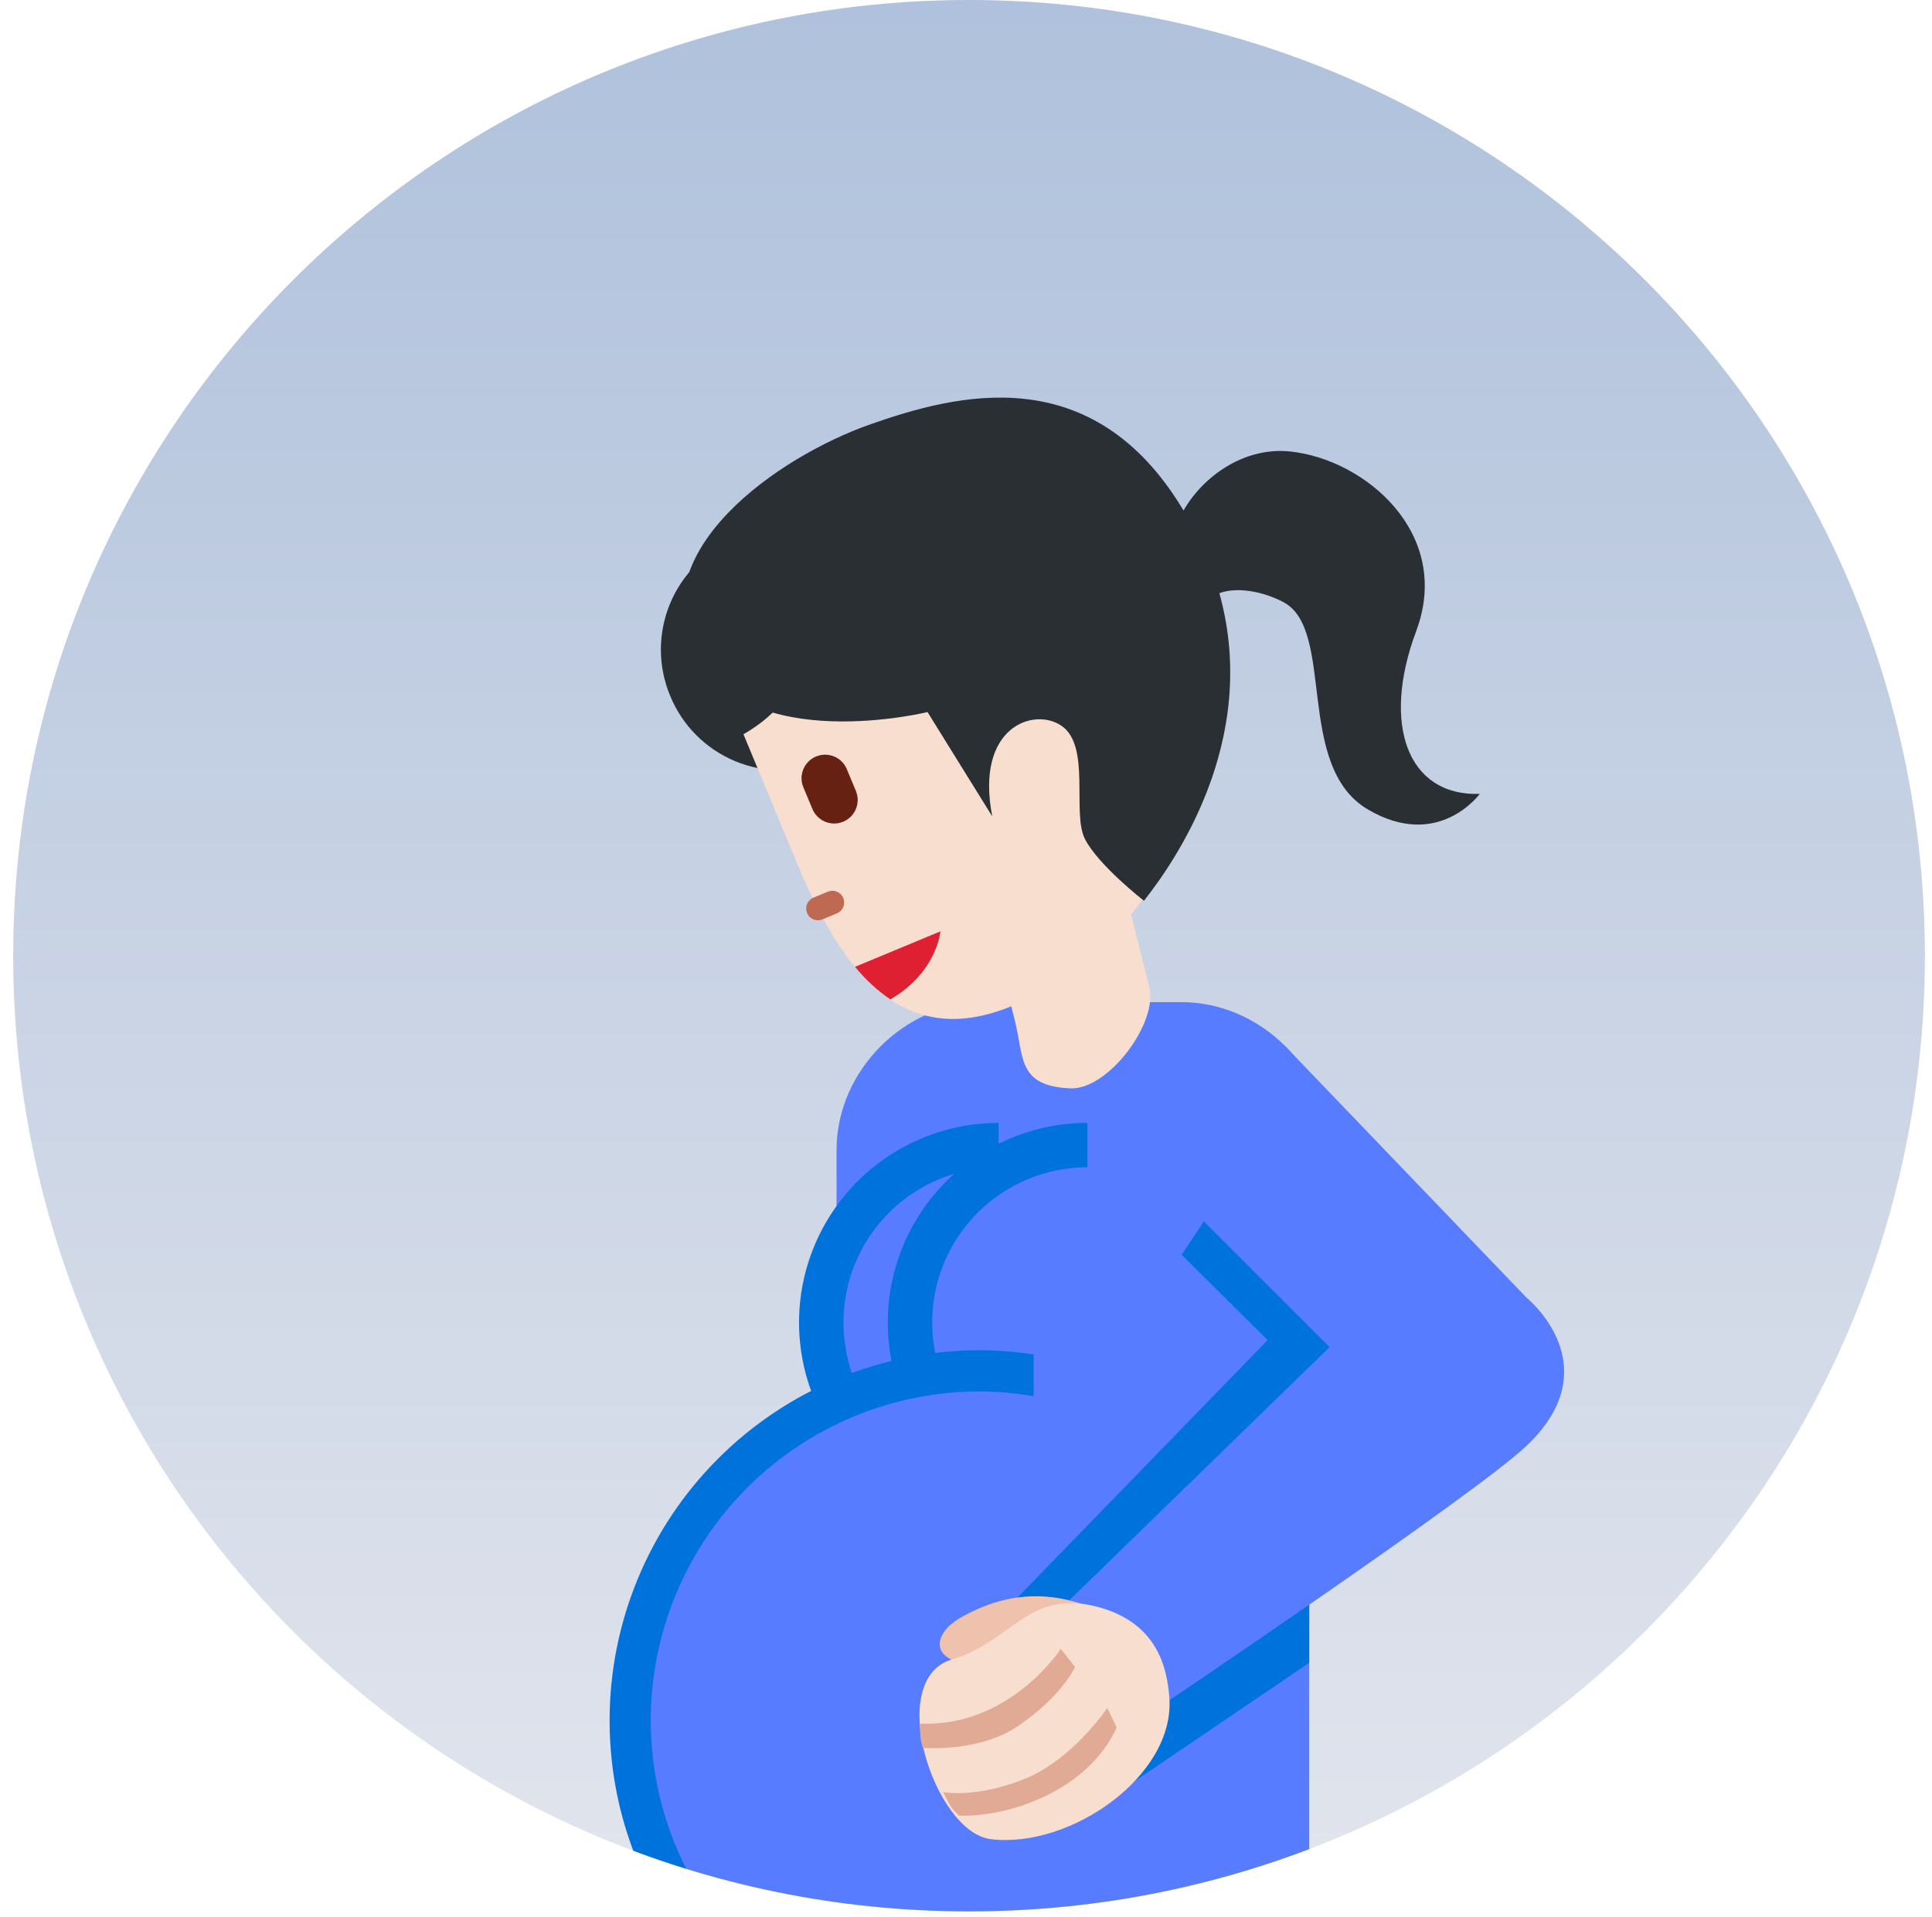
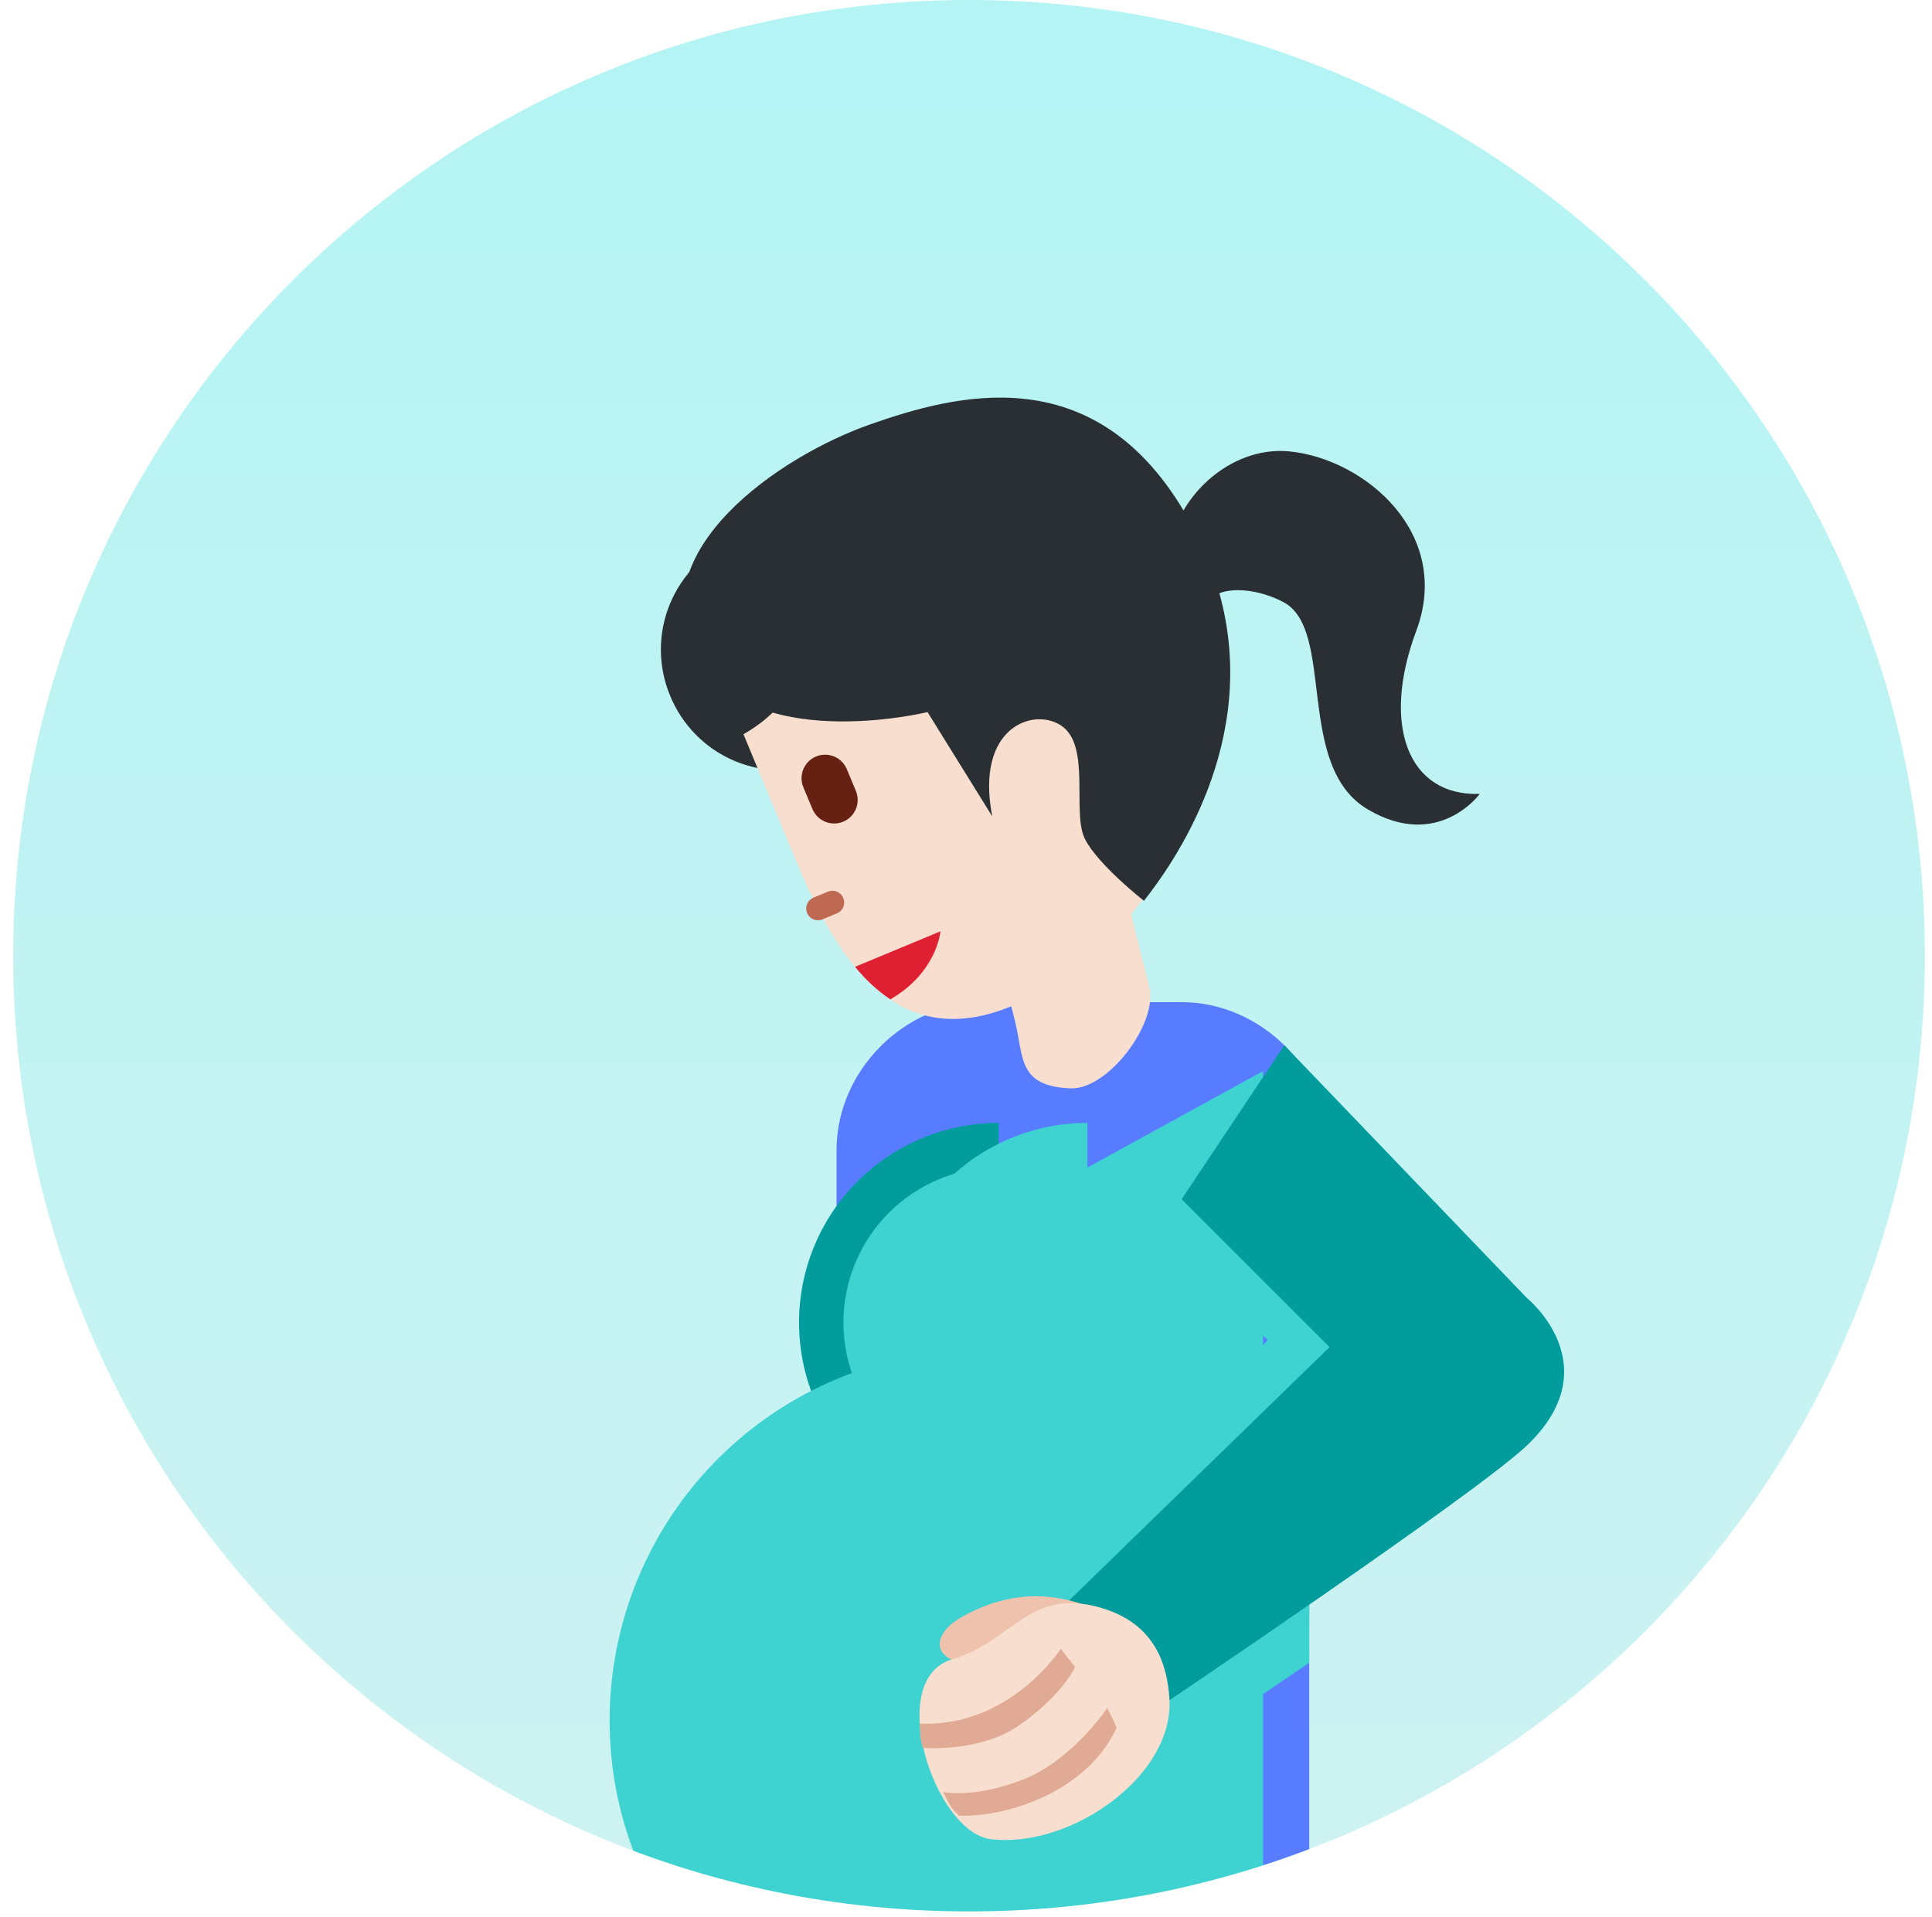
<svg xmlns="http://www.w3.org/2000/svg" width="127" height="126" viewBox="0 0 127 126" fill="none">
  <circle cx="63.7" cy="62.833" r="62.833" fill="url(#paint0_linear_4741_2340)" />
  <mask id="mask0_4741_2340" style="mask-type:alpha" maskUnits="userSpaceOnUse" x="0" y="0" width="127" height="126">
    <circle cx="63.7" cy="62.833" r="62.833" fill="url(#paint1_linear_4741_2340)" />
  </mask>
  <g mask="url(#mask0_4741_2340)">
    <path d="M77.671 65.887H64.711C59.481 65.887 54.99 70.381 54.99 75.607V130.695H86.062V104.576L87.394 99.466V75.607C87.394 70.378 82.9 65.887 77.671 65.887Z" fill="#577CFF" />
-     <path d="M65.649 73.826C62.169 73.826 58.831 75.209 56.369 77.67C53.908 80.131 52.525 83.469 52.525 86.95C52.525 90.431 53.908 93.769 56.369 96.23C58.831 98.691 62.169 100.074 65.649 100.074V73.826Z" fill="#0072DB" />
-     <path d="M65.651 76.742C62.944 76.742 60.347 77.818 58.433 79.732C56.519 81.646 55.443 84.242 55.443 86.95C55.443 89.657 56.519 92.253 58.433 94.167C60.347 96.082 62.944 97.157 65.651 97.157V76.742Z" fill="#577CFF" />
-     <path d="M71.483 73.826C68.002 73.826 64.664 75.209 62.203 77.67C59.742 80.131 58.359 83.469 58.359 86.95C58.359 90.431 59.742 93.769 62.203 96.23C64.664 98.691 68.002 100.074 71.483 100.074V73.826Z" fill="#0072DB" />
-     <path d="M71.483 76.742C68.776 76.742 66.179 77.818 64.265 79.732C62.351 81.646 61.275 84.242 61.275 86.95C61.275 89.657 62.351 92.253 64.265 94.167C66.179 96.082 68.776 97.157 71.483 97.157V76.742Z" fill="#577CFF" />
-     <path d="M47.608 130.695H68.472V89.136C67.132 88.902 65.775 88.78 64.415 88.772C57.959 88.772 51.767 91.336 47.202 95.901C42.637 100.467 40.072 106.658 40.072 113.115C40.072 120.032 42.971 126.262 47.608 130.695Z" fill="#0072DB" />
-     <path d="M67.952 78.699V91.796C66.783 91.593 65.6 91.486 64.414 91.478C61.573 91.478 58.759 92.037 56.134 93.124C53.508 94.212 51.123 95.805 49.114 97.815C47.105 99.824 45.511 102.209 44.424 104.835C43.336 107.46 42.777 110.274 42.777 113.115C42.778 116.555 43.599 119.945 45.175 123.002C46.75 126.06 49.032 128.698 51.833 130.695H83.027V70.422L67.952 78.699Z" fill="#577CFF" />
-     <path d="M84.427 72.367L98.571 87.282L86.066 100.438L86.06 109.321L74.569 117.119L66.867 105.048L83.33 88.104L77.675 82.496L84.427 72.367Z" fill="#0072DB" />
-     <path d="M84.423 68.721L100.359 85.327C100.359 85.327 105.891 89.783 100.359 95.047C97.037 98.206 76.222 112.225 76.222 112.225L69.742 105.744L87.398 88.567L77.675 78.846L84.423 68.721Z" fill="#577CFF" />
+     <path d="M65.649 73.826C62.169 73.826 58.831 75.209 56.369 77.67C53.908 80.131 52.525 83.469 52.525 86.95C52.525 90.431 53.908 93.769 56.369 96.23C58.831 98.691 62.169 100.074 65.649 100.074V73.826Z" fill="#039c9c" />
+     <path d="M65.651 76.742C62.944 76.742 60.347 77.818 58.433 79.732C56.519 81.646 55.443 84.242 55.443 86.95C55.443 89.657 56.519 92.253 58.433 94.167C60.347 96.082 62.944 97.157 65.651 97.157V76.742Z" fill="#3ED2D1" />
+     <path d="M71.483 73.826C68.002 73.826 64.664 75.209 62.203 77.67C59.742 80.131 58.359 83.469 58.359 86.95C58.359 90.431 59.742 93.769 62.203 96.23C64.664 98.691 68.002 100.074 71.483 100.074V73.826Z" fill="#3ED2D1" />
+     <path d="M71.483 76.742C68.776 76.742 66.179 77.818 64.265 79.732C62.351 81.646 61.275 84.242 61.275 86.95C61.275 89.657 62.351 92.253 64.265 94.167C66.179 96.082 68.776 97.157 71.483 97.157V76.742Z" fill="#3ED2D1" />
+     <path d="M47.608 130.695H68.472V89.136C67.132 88.902 65.775 88.78 64.415 88.772C57.959 88.772 51.767 91.336 47.202 95.901C42.637 100.467 40.072 106.658 40.072 113.115C40.072 120.032 42.971 126.262 47.608 130.695Z" fill="#3ED2D1" />
+     <path d="M67.952 78.699V91.796C66.783 91.593 65.6 91.486 64.414 91.478C61.573 91.478 58.759 92.037 56.134 93.124C53.508 94.212 51.123 95.805 49.114 97.815C47.105 99.824 45.511 102.209 44.424 104.835C43.336 107.46 42.777 110.274 42.777 113.115C42.778 116.555 43.599 119.945 45.175 123.002C46.75 126.06 49.032 128.698 51.833 130.695H83.027V70.422L67.952 78.699Z" fill="#3ED2D1" />
+     <path d="M84.427 72.367L98.571 87.282L86.066 100.438L86.06 109.321L74.569 117.119L66.867 105.048L83.33 88.104L77.675 82.496L84.427 72.367Z" fill="#3ED2D1" />
+     <path d="M84.423 68.721L100.359 85.327C100.359 85.327 105.891 89.783 100.359 95.047C97.037 98.206 76.222 112.225 76.222 112.225L69.742 105.744L87.398 88.567L77.675 78.846L84.423 68.721Z" fill="#039c9c" />
    <path d="M72.447 105.996C69.169 104.436 66.06 104.651 63.054 106.41C61.616 107.253 61.03 108.828 63.231 109.35C65.442 109.866 72.447 105.996 72.447 105.996Z" fill="#EEC2AD" />
    <path d="M76.866 111.589C77.271 116.737 70.374 121.546 65.142 120.919C61.403 120.47 58.148 110.396 62.584 109.098C66.539 107.944 67.633 104.351 72.325 105.692C76.052 106.76 76.717 109.612 76.866 111.589Z" fill="#F7DECE" />
    <path d="M73.406 113.58L72.788 112.294C72.788 112.294 70.539 115.639 67.413 116.931C65.042 117.899 63.044 117.995 61.997 117.823C62.446 118.678 62.455 118.824 63.044 119.369C66.302 119.483 71.507 117.736 73.406 113.58ZM66.94 113.466C69.827 111.489 70.67 109.599 70.67 109.599L69.728 108.406C69.728 108.406 66.389 113.586 60.463 113.32C60.507 114.044 60.448 114.184 60.661 114.924C61.457 114.951 64.595 115.07 66.94 113.466Z" fill="#E0AA94" />
    <path d="M58.573 39.729C58.975 40.684 59.184 41.708 59.189 42.744C59.195 43.78 58.996 44.806 58.604 45.765C58.212 46.724 57.636 47.596 56.907 48.332C56.178 49.068 55.311 49.653 54.356 50.053C53.398 50.448 52.372 50.65 51.336 50.648C50.3 50.646 49.274 50.439 48.318 50.041C47.361 49.642 46.493 49.059 45.762 48.324C45.031 47.59 44.452 46.718 44.059 45.76C43.657 44.805 43.448 43.78 43.443 42.744C43.439 41.709 43.638 40.682 44.03 39.723C44.422 38.764 45 37.892 45.729 37.156C46.459 36.421 47.326 35.836 48.281 35.436C49.239 35.042 50.265 34.84 51.301 34.842C52.336 34.844 53.361 35.05 54.317 35.449C55.273 35.848 56.141 36.431 56.871 37.166C57.602 37.9 58.18 38.771 58.573 39.729Z" fill="#292F33" />
    <path d="M74.352 60.114C77.86 55.929 79.954 50.58 78.155 46.258L75.18 39.092C59.099 45.147 52.482 36.838 52.482 36.838C52.482 36.838 55.631 44.415 48.871 48.273L52.467 56.929C55.407 63.998 59.414 69.061 66.475 66.159L66.714 67.11C67.314 69.493 66.874 71.421 70.382 71.555C72.835 71.648 76.148 67.268 75.547 64.885L74.352 60.114Z" fill="#F7DECE" />
    <path d="M93.095 41.487C95.498 35.065 89.715 30.183 84.792 29.681C81.805 29.378 79.111 31.282 77.798 33.563C71.817 23.548 62.869 25.907 57.176 27.911C51.145 30.034 42.174 36.278 45.694 42.989C49.215 49.702 60.971 46.815 60.971 46.815L65.226 53.674C64.076 47.771 67.996 46.453 69.807 47.739C71.715 49.096 70.449 53.444 71.318 55.159C72.187 56.873 75.197 59.224 75.197 59.224C77.046 56.873 82.882 48.789 80.155 38.999C81.283 38.576 82.978 38.862 84.346 39.576C87.822 41.382 85.083 50.376 89.919 53.219C94.553 55.946 97.271 52.196 97.271 52.196C92.523 52.353 90.799 47.626 93.095 41.487Z" fill="#292F33" />
    <path d="M54.982 60.064L54.084 60.437C53.989 60.479 53.888 60.502 53.785 60.504C53.682 60.506 53.579 60.487 53.484 60.449C53.388 60.411 53.301 60.355 53.227 60.282C53.154 60.21 53.095 60.124 53.056 60.029C53.016 59.934 52.996 59.831 52.996 59.728C52.996 59.625 53.017 59.523 53.058 59.429C53.098 59.334 53.157 59.248 53.231 59.176C53.305 59.105 53.393 59.048 53.489 59.011L54.39 58.638C54.484 58.593 54.587 58.569 54.691 58.565C54.796 58.561 54.9 58.579 54.997 58.617C55.094 58.654 55.183 58.711 55.258 58.784C55.333 58.857 55.392 58.944 55.432 59.041C55.472 59.137 55.492 59.241 55.491 59.345C55.49 59.45 55.468 59.553 55.425 59.648C55.383 59.744 55.322 59.83 55.246 59.901C55.17 59.973 55.08 60.028 54.982 60.064Z" fill="#BF6952" />
    <path d="M55.424 54.024C55.045 54.181 54.621 54.181 54.242 54.024C53.864 53.868 53.563 53.568 53.406 53.19L52.808 51.758C52.65 51.379 52.65 50.953 52.807 50.574C52.963 50.194 53.264 49.893 53.643 49.736C54.022 49.578 54.448 49.578 54.828 49.734C55.207 49.891 55.508 50.192 55.666 50.571L56.261 52C56.339 52.188 56.38 52.389 56.38 52.593C56.38 52.796 56.34 52.998 56.263 53.186C56.185 53.374 56.071 53.545 55.927 53.689C55.783 53.833 55.612 53.947 55.424 54.024Z" fill="#662113" />
    <path d="M56.205 63.566C56.914 64.426 57.69 65.143 58.526 65.703C61.603 63.927 61.819 61.232 61.819 61.232L56.351 63.504L56.205 63.566Z" fill="#DF1F32" />
  </g>
  <defs>
    <linearGradient id="paint0_linear_4741_2340" x1="63.7" y1="0" x2="63.7" y2="125.665" gradientUnits="userSpaceOnUse">
-       <stop stop-color="#AFC1DC" />
-       <stop offset="1" stop-color="#E2E5ED" />
+       <stop stop-color="#b4f4f4" />
+       <stop offset="1" stop-color="#cef2f2" />
    </linearGradient>
    <linearGradient id="paint1_linear_4741_2340" x1="63.7" y1="0" x2="63.7" y2="125.665" gradientUnits="userSpaceOnUse">
      <stop stop-color="#AFC1DC" />
      <stop offset="1" stop-color="#E2E5ED" />
    </linearGradient>
  </defs>
</svg>
